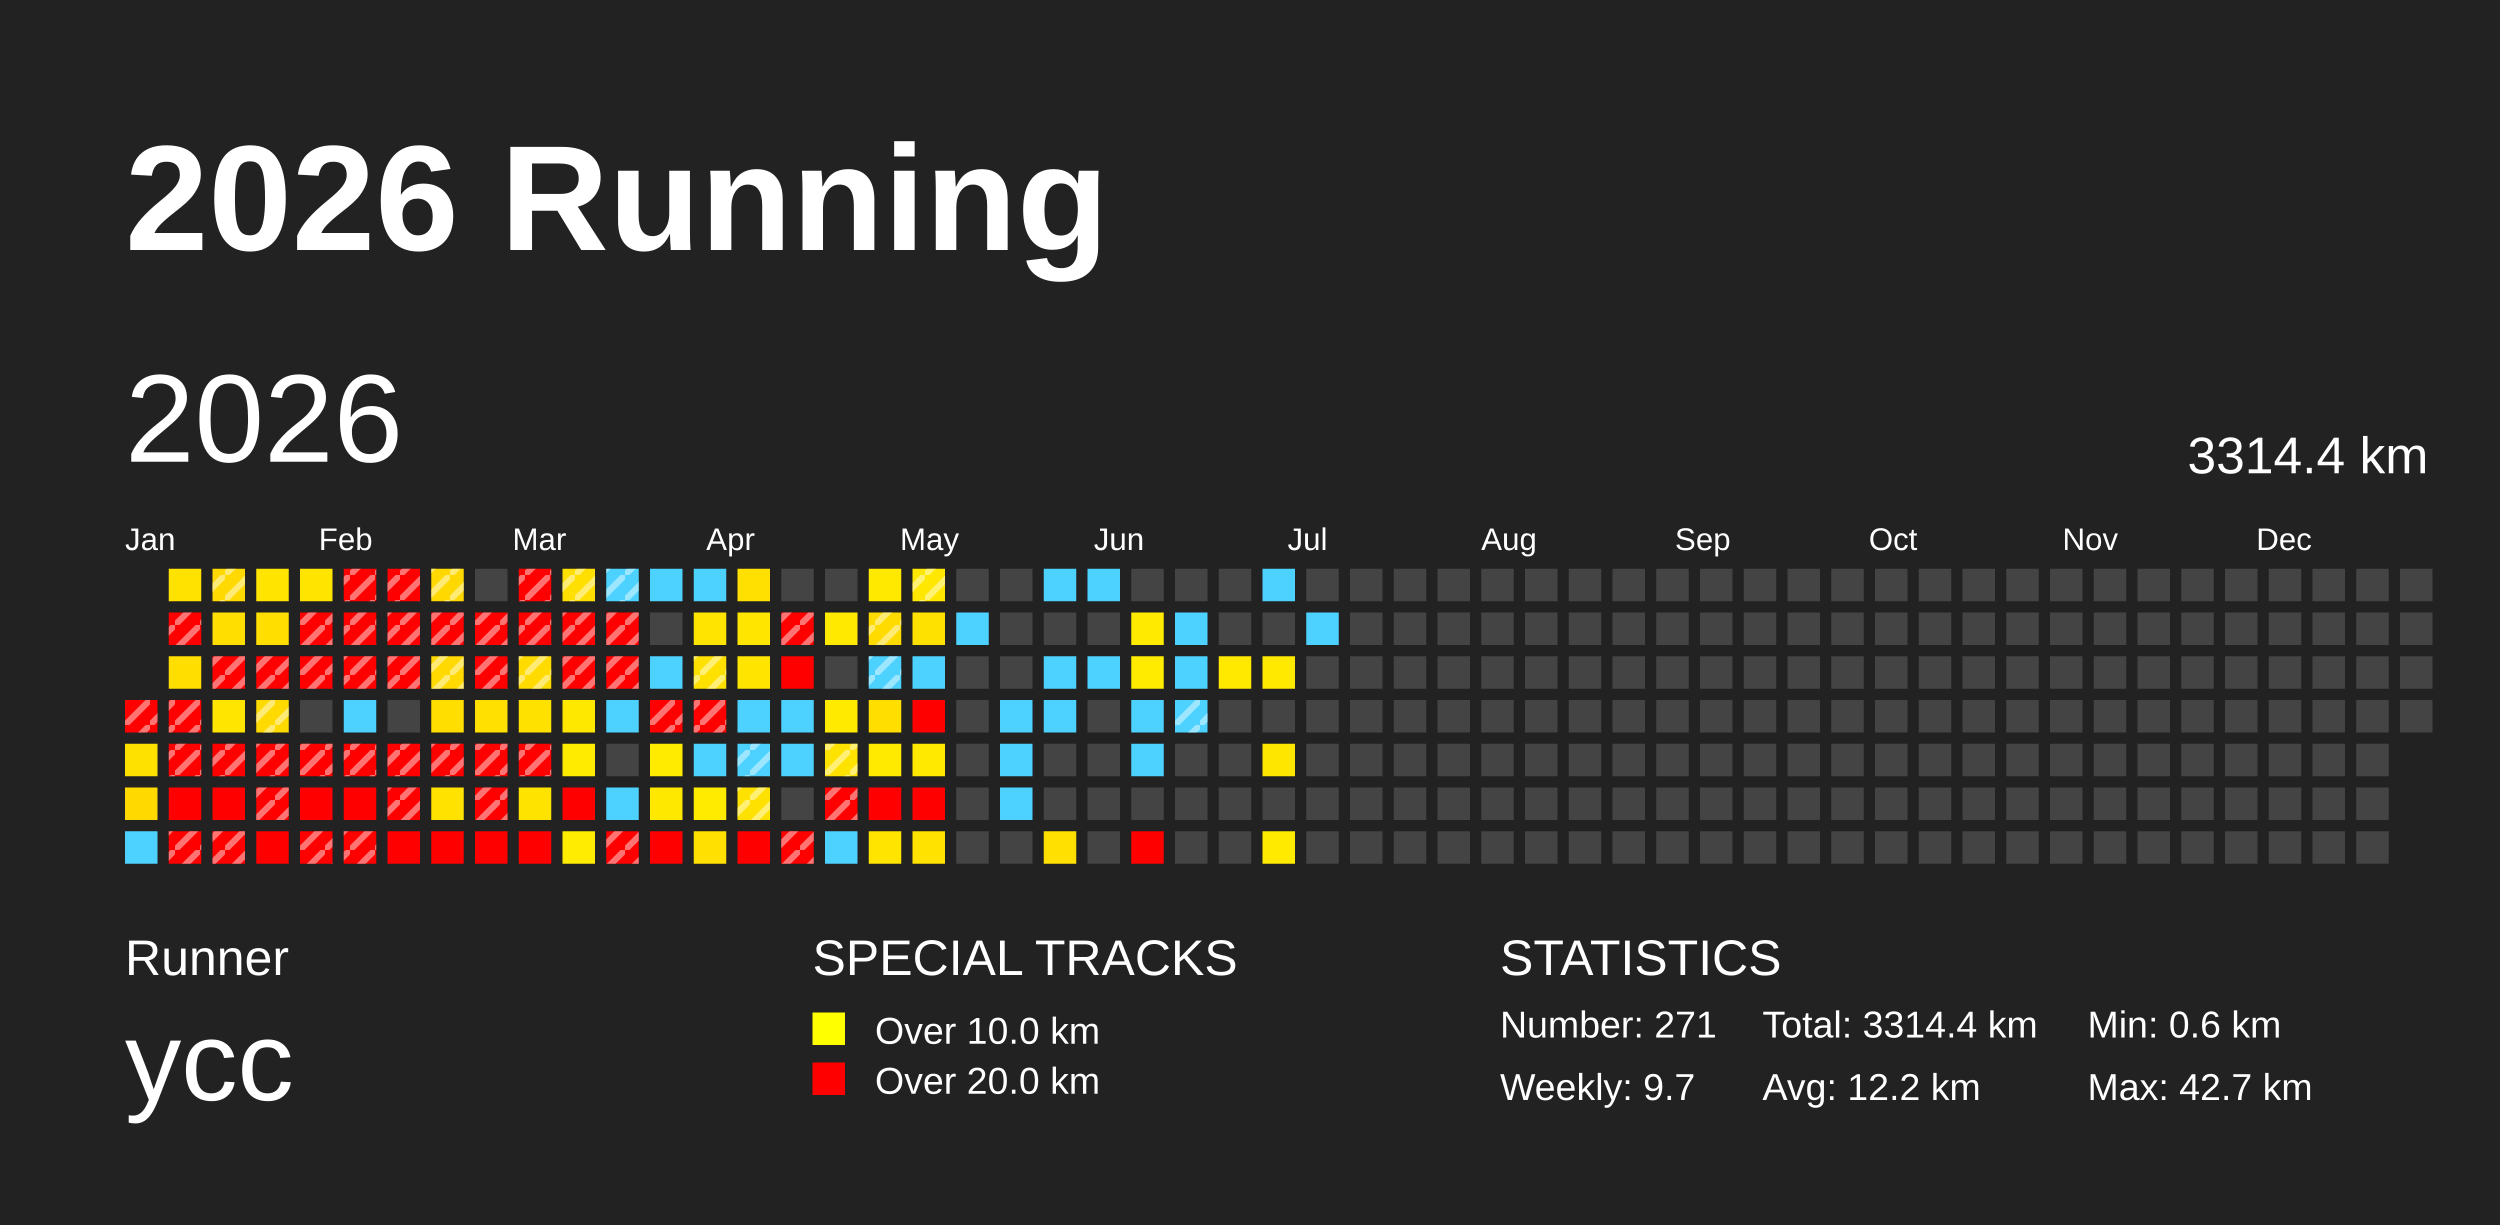
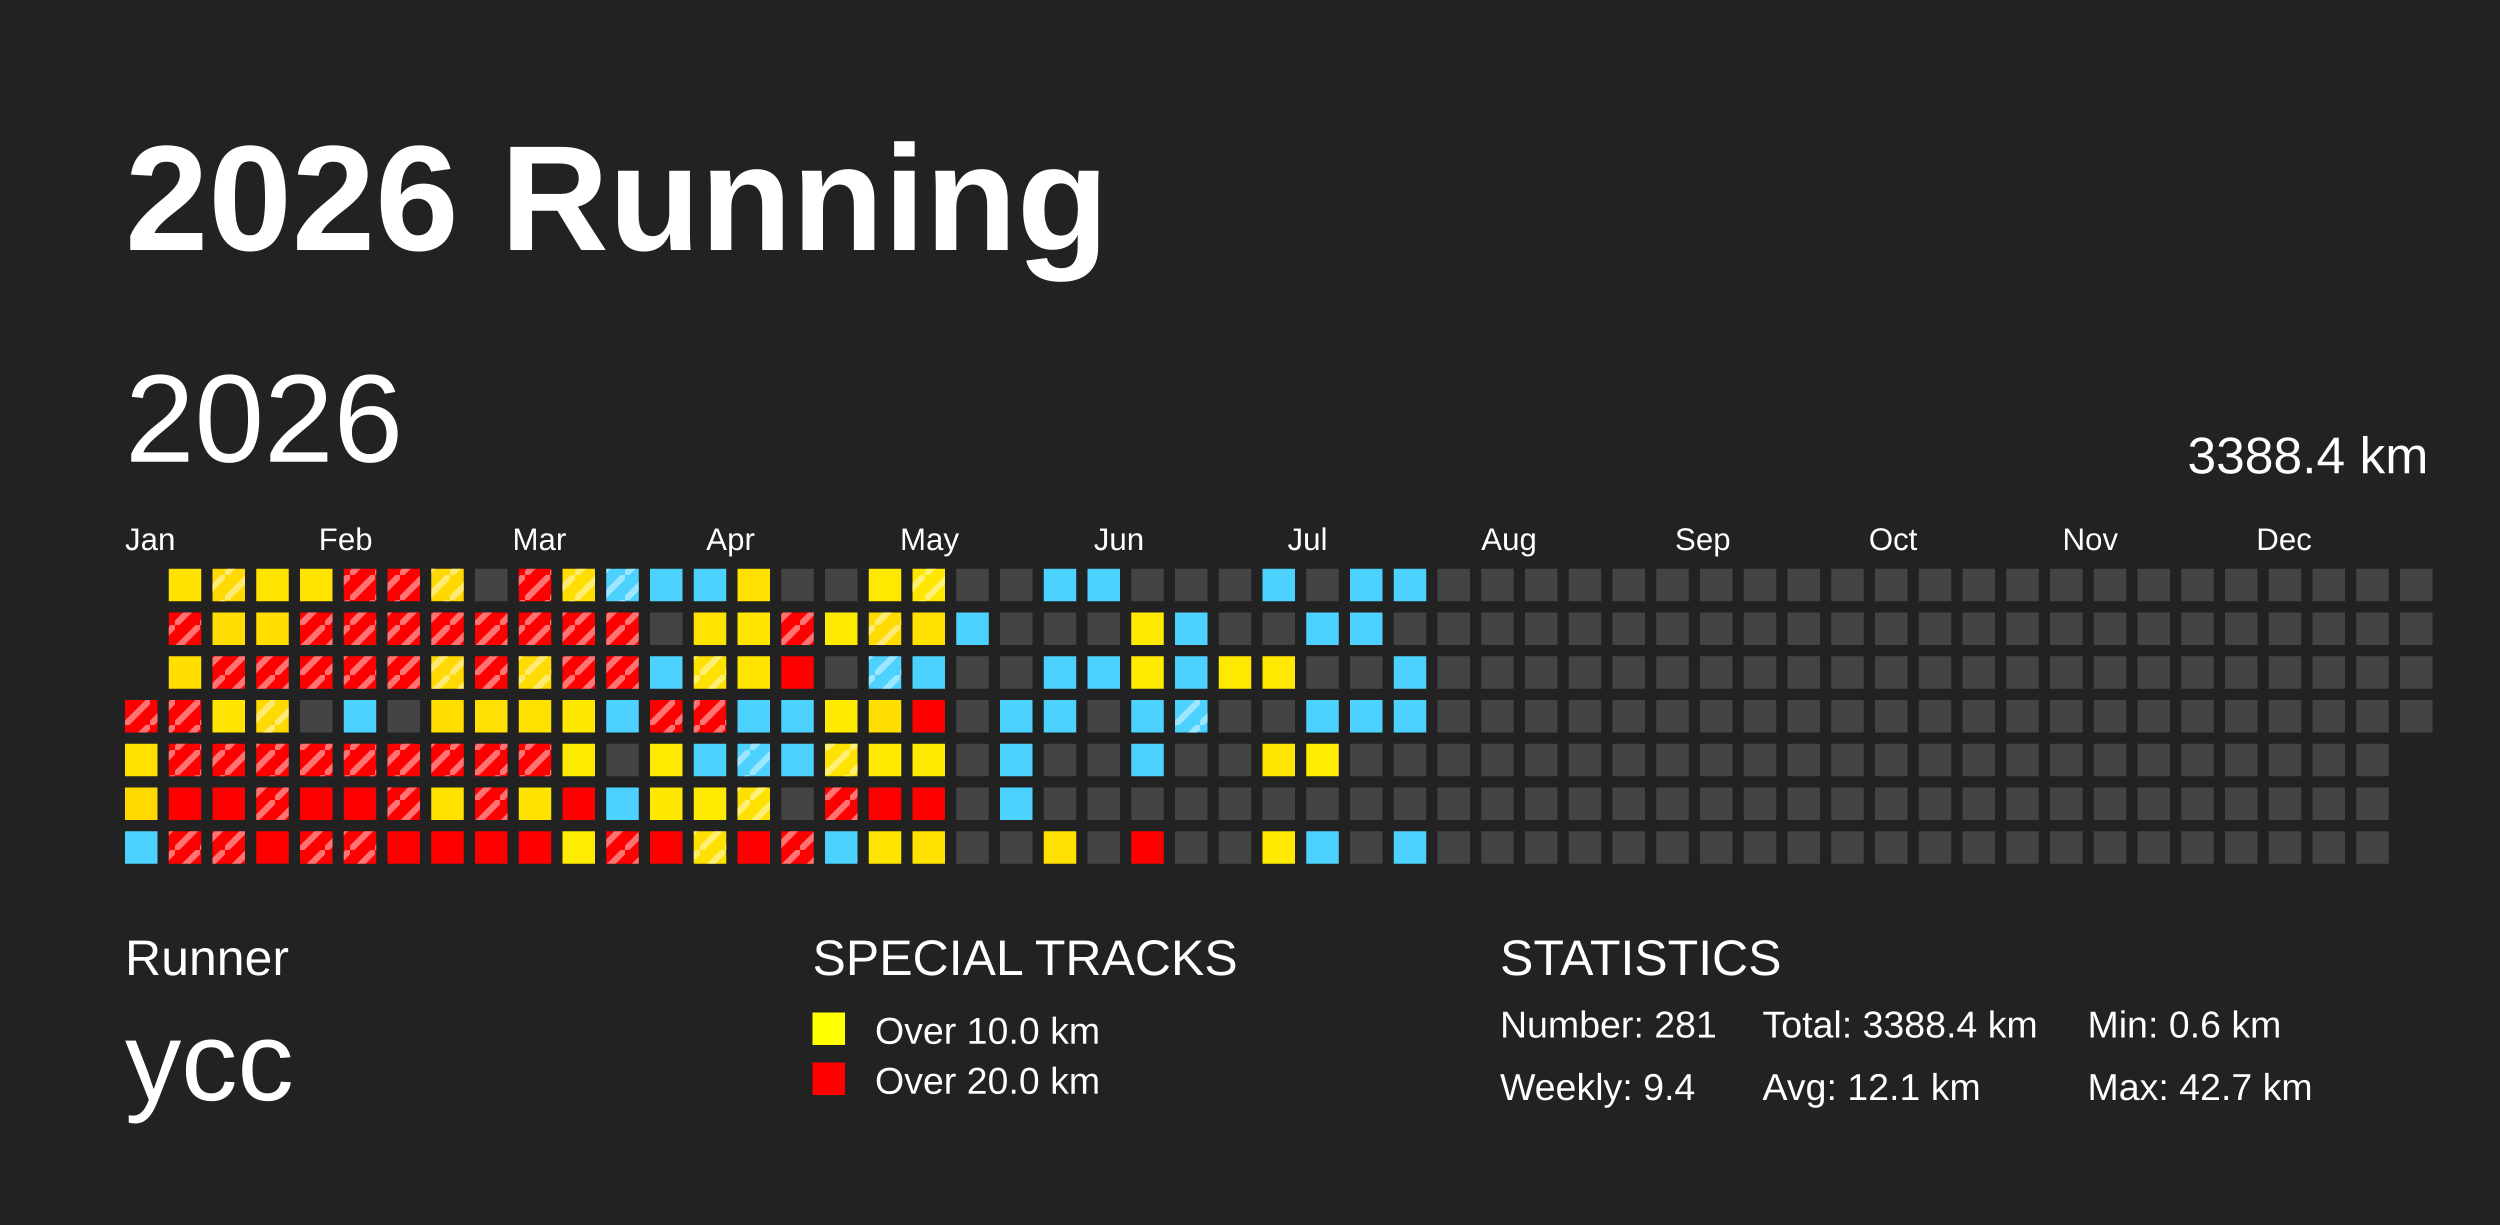
<svg xmlns="http://www.w3.org/2000/svg" baseProfile="full" height="98mm" version="1.1" viewBox="0,0,200,98" width="200mm">
  <defs>
    <pattern height="2" id="indoor-stripe" patternUnits="userSpaceOnUse" width="2">
      <line stroke="white" stroke-opacity="0.45" stroke-width="0.5" x1="0" x2="2" y1="2" y2="0" />
    </pattern>
  </defs>
  <rect fill="#222222" height="98" width="200" x="0" y="0" />
  <text fill="#FFFFFF" style="font-size:12px; font-family:Arial; font-weight:bold;" x="10" y="20">2026 Running</text>
  <text fill="#FFFFFF" style="font-size:4px; font-family:Arial" x="10" y="78">Runner</text>
  <text fill="#FFFFFF" style="font-size:9px; font-family:Arial" x="10" y="88">ycc</text>
  <text fill="#FFFFFF" style="font-size:4px; font-family:Arial" x="65" y="78">SPECIAL TRACKS</text>
  <rect fill="yellow" height="2.6" width="2.6" x="65" y="81" />
  <text fill="#FFFFFF" style="font-size:3px; font-family:Arial" x="70" y="83.5">Over 10.0 km</text>
  <rect fill="red" height="2.6" width="2.6" x="65" y="85" />
  <text fill="#FFFFFF" style="font-size:3px; font-family:Arial" x="70" y="87.5">Over 20.0 km</text>
  <text fill="#FFFFFF" style="font-size:4px; font-family:Arial" x="120" y="78">STATISTICS</text>
-   <text fill="#FFFFFF" style="font-size:3px; font-family:Arial" x="120" y="83">Number: 271</text>
-   <text fill="#FFFFFF" style="font-size:3px; font-family:Arial" x="120" y="88">Weekly: 9.7</text>
-   <text fill="#FFFFFF" style="font-size:3px; font-family:Arial" x="141" y="83">Total: 3314.4 km</text>
-   <text fill="#FFFFFF" style="font-size:3px; font-family:Arial" x="141" y="88">Avg: 12.2 km</text>
+   <text fill="#FFFFFF" style="font-size:3px; font-family:Arial" x="120" y="83">Number: 281</text>
+   <text fill="#FFFFFF" style="font-size:3px; font-family:Arial" x="120" y="88">Weekly: 9.4</text>
+   <text fill="#FFFFFF" style="font-size:3px; font-family:Arial" x="141" y="83">Total: 3388.4 km</text>
+   <text fill="#FFFFFF" style="font-size:3px; font-family:Arial" x="141" y="88">Avg: 12.1 km</text>
  <text fill="#FFFFFF" style="font-size:3px; font-family:Arial" x="167" y="83">Min: 0.6 km</text>
  <text fill="#FFFFFF" style="font-size:3px; font-family:Arial" x="167" y="88">Max: 42.7 km</text>
  <text dominant-baseline="hanging" fill="#FFFFFF" style="font-size:10.0px; font-family:Arial;" x="10" y="30">2026</text>
-   <text dominant-baseline="hanging" fill="#FFFFFF" style="font-size:4.125px; font-family:Arial;" x="175" y="35">3314.4 km</text>
+   <text dominant-baseline="hanging" fill="#FFFFFF" style="font-size:4.125px; font-family:Arial;" x="175" y="35">3388.4 km</text>
  <text fill="#FFFFFF" style="font-size:2.5px; font-family:Arial" x="10.0" y="44">Jan</text>
  <text fill="#FFFFFF" style="font-size:2.5px; font-family:Arial" x="25.5" y="44">Feb</text>
  <text fill="#FFFFFF" style="font-size:2.5px; font-family:Arial" x="41.0" y="44">Mar</text>
  <text fill="#FFFFFF" style="font-size:2.5px; font-family:Arial" x="56.5" y="44">Apr</text>
  <text fill="#FFFFFF" style="font-size:2.5px; font-family:Arial" x="72.0" y="44">May</text>
  <text fill="#FFFFFF" style="font-size:2.5px; font-family:Arial" x="87.5" y="44">Jun</text>
  <text fill="#FFFFFF" style="font-size:2.5px; font-family:Arial" x="103.0" y="44">Jul</text>
  <text fill="#FFFFFF" style="font-size:2.5px; font-family:Arial" x="118.5" y="44">Aug</text>
  <text fill="#FFFFFF" style="font-size:2.5px; font-family:Arial" x="134.0" y="44">Sep</text>
  <text fill="#FFFFFF" style="font-size:2.5px; font-family:Arial" x="149.5" y="44">Oct</text>
  <text fill="#FFFFFF" style="font-size:2.5px; font-family:Arial" x="165.0" y="44">Nov</text>
  <text fill="#FFFFFF" style="font-size:2.5px; font-family:Arial" x="180.5" y="44">Dec</text>
  <rect fill="red" height="2.6" width="2.6" x="10.0" y="56.0" />
  <rect fill="url(#indoor-stripe)" height="2.6" width="2.6" x="10.0" y="56.0" />
  <rect fill="#ffe100" height="2.6" width="2.6" x="10.0" y="59.5" />
  <rect fill="#ffd900" height="2.6" width="2.6" x="10.0" y="63.0" />
  <rect fill="#4dd2ff" height="2.6" width="2.6" x="10.0" y="66.5" />
  <rect fill="#ffe200" height="2.6" width="2.6" x="13.5" y="45.5" />
  <rect fill="red" height="2.6" width="2.6" x="13.5" y="49.0" />
  <rect fill="url(#indoor-stripe)" height="2.6" width="2.6" x="13.5" y="49.0" />
  <rect fill="#ffde00" height="2.6" width="2.6" x="13.5" y="52.5" />
  <rect fill="red" height="2.6" width="2.6" x="13.5" y="56.0" />
  <rect fill="url(#indoor-stripe)" height="2.6" width="2.6" x="13.5" y="56.0" />
  <rect fill="red" height="2.6" width="2.6" x="13.5" y="59.5" />
  <rect fill="url(#indoor-stripe)" height="2.6" width="2.6" x="13.5" y="59.5" />
  <rect fill="red" height="2.6" width="2.6" x="13.5" y="63.0" />
  <rect fill="red" height="2.6" width="2.6" x="13.5" y="66.5" />
  <rect fill="url(#indoor-stripe)" height="2.6" width="2.6" x="13.5" y="66.5" />
  <rect fill="#ffd900" height="2.6" width="2.6" x="17.0" y="45.5" />
  <rect fill="url(#indoor-stripe)" height="2.6" width="2.6" x="17.0" y="45.5" />
  <rect fill="#ffde00" height="2.6" width="2.6" x="17.0" y="49.0" />
  <rect fill="red" height="2.6" width="2.6" x="17.0" y="52.5" />
  <rect fill="url(#indoor-stripe)" height="2.6" width="2.6" x="17.0" y="52.5" />
  <rect fill="#ffe500" height="2.6" width="2.6" x="17.0" y="56.0" />
  <rect fill="red" height="2.6" width="2.6" x="17.0" y="59.5" />
  <rect fill="url(#indoor-stripe)" height="2.6" width="2.6" x="17.0" y="59.5" />
  <rect fill="red" height="2.6" width="2.6" x="17.0" y="63.0" />
  <rect fill="red" height="2.6" width="2.6" x="17.0" y="66.5" />
  <rect fill="url(#indoor-stripe)" height="2.6" width="2.6" x="17.0" y="66.5" />
  <rect fill="#ffe400" height="2.6" width="2.6" x="20.5" y="45.5" />
  <rect fill="#ffde00" height="2.6" width="2.6" x="20.5" y="49.0" />
  <rect fill="red" height="2.6" width="2.6" x="20.5" y="52.5" />
  <rect fill="url(#indoor-stripe)" height="2.6" width="2.6" x="20.5" y="52.5" />
  <rect fill="#ffda00" height="2.6" width="2.6" x="20.5" y="56.0" />
  <rect fill="url(#indoor-stripe)" height="2.6" width="2.6" x="20.5" y="56.0" />
  <rect fill="red" height="2.6" width="2.6" x="20.5" y="59.5" />
  <rect fill="url(#indoor-stripe)" height="2.6" width="2.6" x="20.5" y="59.5" />
  <rect fill="red" height="2.6" width="2.6" x="20.5" y="63.0" />
  <rect fill="url(#indoor-stripe)" height="2.6" width="2.6" x="20.5" y="63.0" />
  <rect fill="red" height="2.6" width="2.6" x="20.5" y="66.5" />
  <rect fill="#ffe400" height="2.6" width="2.6" x="24.0" y="45.5" />
  <rect fill="red" height="2.6" width="2.6" x="24.0" y="49.0" />
  <rect fill="url(#indoor-stripe)" height="2.6" width="2.6" x="24.0" y="49.0" />
  <rect fill="red" height="2.6" width="2.6" x="24.0" y="52.5" />
  <rect fill="url(#indoor-stripe)" height="2.6" width="2.6" x="24.0" y="52.5" />
  <rect fill="#444444" height="2.6" width="2.6" x="24.0" y="56.0" />
  <rect fill="red" height="2.6" width="2.6" x="24.0" y="59.5" />
  <rect fill="url(#indoor-stripe)" height="2.6" width="2.6" x="24.0" y="59.5" />
  <rect fill="red" height="2.6" width="2.6" x="24.0" y="63.0" />
  <rect fill="red" height="2.6" width="2.6" x="24.0" y="66.5" />
  <rect fill="url(#indoor-stripe)" height="2.6" width="2.6" x="24.0" y="66.5" />
  <rect fill="red" height="2.6" width="2.6" x="27.5" y="45.5" />
  <rect fill="url(#indoor-stripe)" height="2.6" width="2.6" x="27.5" y="45.5" />
  <rect fill="red" height="2.6" width="2.6" x="27.5" y="49.0" />
  <rect fill="url(#indoor-stripe)" height="2.6" width="2.6" x="27.5" y="49.0" />
  <rect fill="red" height="2.6" width="2.6" x="27.5" y="52.5" />
  <rect fill="url(#indoor-stripe)" height="2.6" width="2.6" x="27.5" y="52.5" />
  <rect fill="#4dd2ff" height="2.6" width="2.6" x="27.5" y="56.0" />
  <rect fill="red" height="2.6" width="2.6" x="27.5" y="59.5" />
  <rect fill="url(#indoor-stripe)" height="2.6" width="2.6" x="27.5" y="59.5" />
  <rect fill="red" height="2.6" width="2.6" x="27.5" y="63.0" />
  <rect fill="red" height="2.6" width="2.6" x="27.5" y="66.5" />
  <rect fill="url(#indoor-stripe)" height="2.6" width="2.6" x="27.5" y="66.5" />
  <rect fill="red" height="2.6" width="2.6" x="31.0" y="45.5" />
  <rect fill="url(#indoor-stripe)" height="2.6" width="2.6" x="31.0" y="45.5" />
  <rect fill="red" height="2.6" width="2.6" x="31.0" y="49.0" />
  <rect fill="url(#indoor-stripe)" height="2.6" width="2.6" x="31.0" y="49.0" />
  <rect fill="red" height="2.6" width="2.6" x="31.0" y="52.5" />
  <rect fill="url(#indoor-stripe)" height="2.6" width="2.6" x="31.0" y="52.5" />
  <rect fill="#444444" height="2.6" width="2.6" x="31.0" y="56.0" />
  <rect fill="red" height="2.6" width="2.6" x="31.0" y="59.5" />
  <rect fill="url(#indoor-stripe)" height="2.6" width="2.6" x="31.0" y="59.5" />
  <rect fill="red" height="2.6" width="2.6" x="31.0" y="63.0" />
  <rect fill="url(#indoor-stripe)" height="2.6" width="2.6" x="31.0" y="63.0" />
  <rect fill="red" height="2.6" width="2.6" x="31.0" y="66.5" />
  <rect fill="#ffd800" height="2.6" width="2.6" x="34.5" y="45.5" />
  <rect fill="url(#indoor-stripe)" height="2.6" width="2.6" x="34.5" y="45.5" />
  <rect fill="red" height="2.6" width="2.6" x="34.5" y="49.0" />
  <rect fill="url(#indoor-stripe)" height="2.6" width="2.6" x="34.5" y="49.0" />
  <rect fill="#ffd900" height="2.6" width="2.6" x="34.5" y="52.5" />
  <rect fill="url(#indoor-stripe)" height="2.6" width="2.6" x="34.5" y="52.5" />
  <rect fill="#ffde00" height="2.6" width="2.6" x="34.5" y="56.0" />
  <rect fill="red" height="2.6" width="2.6" x="34.5" y="59.5" />
  <rect fill="url(#indoor-stripe)" height="2.6" width="2.6" x="34.5" y="59.5" />
  <rect fill="#ffe200" height="2.6" width="2.6" x="34.5" y="63.0" />
  <rect fill="red" height="2.6" width="2.6" x="34.5" y="66.5" />
  <rect fill="#444444" height="2.6" width="2.6" x="38.0" y="45.5" />
  <rect fill="red" height="2.6" width="2.6" x="38.0" y="49.0" />
  <rect fill="url(#indoor-stripe)" height="2.6" width="2.6" x="38.0" y="49.0" />
  <rect fill="red" height="2.6" width="2.6" x="38.0" y="52.5" />
  <rect fill="url(#indoor-stripe)" height="2.6" width="2.6" x="38.0" y="52.5" />
  <rect fill="#ffe000" height="2.6" width="2.6" x="38.0" y="56.0" />
  <rect fill="red" height="2.6" width="2.6" x="38.0" y="59.5" />
  <rect fill="url(#indoor-stripe)" height="2.6" width="2.6" x="38.0" y="59.5" />
  <rect fill="red" height="2.6" width="2.6" x="38.0" y="63.0" />
  <rect fill="url(#indoor-stripe)" height="2.6" width="2.6" x="38.0" y="63.0" />
  <rect fill="red" height="2.6" width="2.6" x="38.0" y="66.5" />
  <rect fill="red" height="2.6" width="2.6" x="41.5" y="45.5" />
  <rect fill="url(#indoor-stripe)" height="2.6" width="2.6" x="41.5" y="45.5" />
  <rect fill="red" height="2.6" width="2.6" x="41.5" y="49.0" />
  <rect fill="url(#indoor-stripe)" height="2.6" width="2.6" x="41.5" y="49.0" />
  <rect fill="#ffdb00" height="2.6" width="2.6" x="41.5" y="52.5" />
  <rect fill="url(#indoor-stripe)" height="2.6" width="2.6" x="41.5" y="52.5" />
  <rect fill="#ffe100" height="2.6" width="2.6" x="41.5" y="56.0" />
  <rect fill="red" height="2.6" width="2.6" x="41.5" y="59.5" />
  <rect fill="url(#indoor-stripe)" height="2.6" width="2.6" x="41.5" y="59.5" />
  <rect fill="#ffe300" height="2.6" width="2.6" x="41.5" y="63.0" />
  <rect fill="red" height="2.6" width="2.6" x="41.5" y="66.5" />
  <rect fill="#ffdf00" height="2.6" width="2.6" x="45.0" y="45.5" />
  <rect fill="url(#indoor-stripe)" height="2.6" width="2.6" x="45.0" y="45.5" />
  <rect fill="red" height="2.6" width="2.6" x="45.0" y="49.0" />
  <rect fill="url(#indoor-stripe)" height="2.6" width="2.6" x="45.0" y="49.0" />
  <rect fill="red" height="2.6" width="2.6" x="45.0" y="52.5" />
  <rect fill="url(#indoor-stripe)" height="2.6" width="2.6" x="45.0" y="52.5" />
  <rect fill="#ffe800" height="2.6" width="2.6" x="45.0" y="56.0" />
  <rect fill="#ffeb00" height="2.6" width="2.6" x="45.0" y="59.5" />
  <rect fill="red" height="2.6" width="2.6" x="45.0" y="63.0" />
  <rect fill="#ffec00" height="2.6" width="2.6" x="45.0" y="66.5" />
  <rect fill="#4dd2ff" height="2.6" width="2.6" x="48.5" y="45.5" />
  <rect fill="url(#indoor-stripe)" height="2.6" width="2.6" x="48.5" y="45.5" />
  <rect fill="red" height="2.6" width="2.6" x="48.5" y="49.0" />
  <rect fill="url(#indoor-stripe)" height="2.6" width="2.6" x="48.5" y="49.0" />
  <rect fill="red" height="2.6" width="2.6" x="48.5" y="52.5" />
  <rect fill="url(#indoor-stripe)" height="2.6" width="2.6" x="48.5" y="52.5" />
  <rect fill="#4dd2ff" height="2.6" width="2.6" x="48.5" y="56.0" />
  <rect fill="#444444" height="2.6" width="2.6" x="48.5" y="59.5" />
  <rect fill="#4dd2ff" height="2.6" width="2.6" x="48.5" y="63.0" />
  <rect fill="red" height="2.6" width="2.6" x="48.5" y="66.5" />
  <rect fill="url(#indoor-stripe)" height="2.6" width="2.6" x="48.5" y="66.5" />
  <rect fill="#4dd2ff" height="2.6" width="2.6" x="52.0" y="45.5" />
  <rect fill="#444444" height="2.6" width="2.6" x="52.0" y="49.0" />
  <rect fill="#4dd2ff" height="2.6" width="2.6" x="52.0" y="52.5" />
  <rect fill="red" height="2.6" width="2.6" x="52.0" y="56.0" />
  <rect fill="url(#indoor-stripe)" height="2.6" width="2.6" x="52.0" y="56.0" />
  <rect fill="#ffeb00" height="2.6" width="2.6" x="52.0" y="59.5" />
  <rect fill="#ffe800" height="2.6" width="2.6" x="52.0" y="63.0" />
  <rect fill="red" height="2.6" width="2.6" x="52.0" y="66.5" />
  <rect fill="#4dd2ff" height="2.6" width="2.6" x="55.5" y="45.5" />
  <rect fill="#ffe400" height="2.6" width="2.6" x="55.5" y="49.0" />
  <rect fill="#ffe100" height="2.6" width="2.6" x="55.5" y="52.5" />
  <rect fill="url(#indoor-stripe)" height="2.6" width="2.6" x="55.5" y="52.5" />
  <rect fill="red" height="2.6" width="2.6" x="55.5" y="56.0" />
  <rect fill="url(#indoor-stripe)" height="2.6" width="2.6" x="55.5" y="56.0" />
  <rect fill="#4dd2ff" height="2.6" width="2.6" x="55.5" y="59.5" />
  <rect fill="#ffeb00" height="2.6" width="2.6" x="55.5" y="63.0" />
  <rect fill="#ffe000" height="2.6" width="2.6" x="55.5" y="66.5" />
+   <rect fill="url(#indoor-stripe)" height="2.6" width="2.6" x="55.5" y="66.5" />
  <rect fill="#ffe000" height="2.6" width="2.6" x="59.0" y="45.5" />
  <rect fill="#ffe500" height="2.6" width="2.6" x="59.0" y="49.0" />
  <rect fill="#ffe400" height="2.6" width="2.6" x="59.0" y="52.5" />
  <rect fill="#4dd2ff" height="2.6" width="2.6" x="59.0" y="56.0" />
  <rect fill="#4dd2ff" height="2.6" width="2.6" x="59.0" y="59.5" />
  <rect fill="url(#indoor-stripe)" height="2.6" width="2.6" x="59.0" y="59.5" />
  <rect fill="#ffe100" height="2.6" width="2.6" x="59.0" y="63.0" />
  <rect fill="url(#indoor-stripe)" height="2.6" width="2.6" x="59.0" y="63.0" />
  <rect fill="red" height="2.6" width="2.6" x="59.0" y="66.5" />
  <rect fill="#444444" height="2.6" width="2.6" x="62.5" y="45.5" />
  <rect fill="red" height="2.6" width="2.6" x="62.5" y="49.0" />
  <rect fill="url(#indoor-stripe)" height="2.6" width="2.6" x="62.5" y="49.0" />
  <rect fill="red" height="2.6" width="2.6" x="62.5" y="52.5" />
  <rect fill="#4dd2ff" height="2.6" width="2.6" x="62.5" y="56.0" />
  <rect fill="#4dd2ff" height="2.6" width="2.6" x="62.5" y="59.5" />
  <rect fill="#444444" height="2.6" width="2.6" x="62.5" y="63.0" />
  <rect fill="red" height="2.6" width="2.6" x="62.5" y="66.5" />
  <rect fill="url(#indoor-stripe)" height="2.6" width="2.6" x="62.5" y="66.5" />
  <rect fill="#444444" height="2.6" width="2.6" x="66.0" y="45.5" />
  <rect fill="#ffe900" height="2.6" width="2.6" x="66.0" y="49.0" />
  <rect fill="#444444" height="2.6" width="2.6" x="66.0" y="52.5" />
  <rect fill="#ffea00" height="2.6" width="2.6" x="66.0" y="56.0" />
  <rect fill="#ffe300" height="2.6" width="2.6" x="66.0" y="59.5" />
  <rect fill="url(#indoor-stripe)" height="2.6" width="2.6" x="66.0" y="59.5" />
  <rect fill="red" height="2.6" width="2.6" x="66.0" y="63.0" />
  <rect fill="url(#indoor-stripe)" height="2.6" width="2.6" x="66.0" y="63.0" />
  <rect fill="#4dd2ff" height="2.6" width="2.6" x="66.0" y="66.5" />
  <rect fill="#ffe900" height="2.6" width="2.6" x="69.5" y="45.5" />
  <rect fill="#ffdb00" height="2.6" width="2.6" x="69.5" y="49.0" />
  <rect fill="url(#indoor-stripe)" height="2.6" width="2.6" x="69.5" y="49.0" />
  <rect fill="#4dd2ff" height="2.6" width="2.6" x="69.5" y="52.5" />
  <rect fill="url(#indoor-stripe)" height="2.6" width="2.6" x="69.5" y="52.5" />
  <rect fill="#ffde00" height="2.6" width="2.6" x="69.5" y="56.0" />
  <rect fill="#ffea00" height="2.6" width="2.6" x="69.5" y="59.5" />
  <rect fill="red" height="2.6" width="2.6" x="69.5" y="63.0" />
  <rect fill="#ffe400" height="2.6" width="2.6" x="69.5" y="66.5" />
  <rect fill="#ffe700" height="2.6" width="2.6" x="73.0" y="45.5" />
  <rect fill="url(#indoor-stripe)" height="2.6" width="2.6" x="73.0" y="45.5" />
  <rect fill="#ffe100" height="2.6" width="2.6" x="73.0" y="49.0" />
  <rect fill="#4dd2ff" height="2.6" width="2.6" x="73.0" y="52.5" />
  <rect fill="red" height="2.6" width="2.6" x="73.0" y="56.0" />
  <rect fill="#ffe900" height="2.6" width="2.6" x="73.0" y="59.5" />
  <rect fill="red" height="2.6" width="2.6" x="73.0" y="63.0" />
  <rect fill="#ffe200" height="2.6" width="2.6" x="73.0" y="66.5" />
  <rect fill="#444444" height="2.6" width="2.6" x="76.5" y="45.5" />
  <rect fill="#4dd2ff" height="2.6" width="2.6" x="76.5" y="49.0" />
  <rect fill="#444444" height="2.6" width="2.6" x="76.5" y="52.5" />
  <rect fill="#444444" height="2.6" width="2.6" x="76.5" y="56.0" />
  <rect fill="#444444" height="2.6" width="2.6" x="76.5" y="59.5" />
  <rect fill="#444444" height="2.6" width="2.6" x="76.5" y="63.0" />
  <rect fill="#444444" height="2.6" width="2.6" x="76.5" y="66.5" />
  <rect fill="#444444" height="2.6" width="2.6" x="80.0" y="45.5" />
  <rect fill="#444444" height="2.6" width="2.6" x="80.0" y="49.0" />
  <rect fill="#444444" height="2.6" width="2.6" x="80.0" y="52.5" />
  <rect fill="#4dd2ff" height="2.6" width="2.6" x="80.0" y="56.0" />
  <rect fill="#4dd2ff" height="2.6" width="2.6" x="80.0" y="59.5" />
  <rect fill="#4dd2ff" height="2.6" width="2.6" x="80.0" y="63.0" />
  <rect fill="#444444" height="2.6" width="2.6" x="80.0" y="66.5" />
  <rect fill="#4dd2ff" height="2.6" width="2.6" x="83.5" y="45.5" />
  <rect fill="#444444" height="2.6" width="2.6" x="83.5" y="49.0" />
  <rect fill="#4dd2ff" height="2.6" width="2.6" x="83.5" y="52.5" />
  <rect fill="#4dd2ff" height="2.6" width="2.6" x="83.5" y="56.0" />
  <rect fill="#444444" height="2.6" width="2.6" x="83.5" y="59.5" />
  <rect fill="#444444" height="2.6" width="2.6" x="83.5" y="63.0" />
  <rect fill="#ffe000" height="2.6" width="2.6" x="83.5" y="66.5" />
  <rect fill="#4dd2ff" height="2.6" width="2.6" x="87.0" y="45.5" />
  <rect fill="#444444" height="2.6" width="2.6" x="87.0" y="49.0" />
  <rect fill="#4dd2ff" height="2.6" width="2.6" x="87.0" y="52.5" />
  <rect fill="#444444" height="2.6" width="2.6" x="87.0" y="56.0" />
  <rect fill="#444444" height="2.6" width="2.6" x="87.0" y="59.5" />
  <rect fill="#444444" height="2.6" width="2.6" x="87.0" y="63.0" />
  <rect fill="#444444" height="2.6" width="2.6" x="87.0" y="66.5" />
  <rect fill="#444444" height="2.6" width="2.6" x="90.5" y="45.5" />
  <rect fill="#ffea00" height="2.6" width="2.6" x="90.5" y="49.0" />
  <rect fill="#ffeb00" height="2.6" width="2.6" x="90.5" y="52.5" />
  <rect fill="#4dd2ff" height="2.6" width="2.6" x="90.5" y="56.0" />
  <rect fill="#4dd2ff" height="2.6" width="2.6" x="90.5" y="59.5" />
  <rect fill="#444444" height="2.6" width="2.6" x="90.5" y="63.0" />
  <rect fill="red" height="2.6" width="2.6" x="90.5" y="66.5" />
  <rect fill="#444444" height="2.6" width="2.6" x="94.0" y="45.5" />
  <rect fill="#4dd2ff" height="2.6" width="2.6" x="94.0" y="49.0" />
  <rect fill="#4dd2ff" height="2.6" width="2.6" x="94.0" y="52.5" />
  <rect fill="#4dd2ff" height="2.6" width="2.6" x="94.0" y="56.0" />
  <rect fill="url(#indoor-stripe)" height="2.6" width="2.6" x="94.0" y="56.0" />
  <rect fill="#444444" height="2.6" width="2.6" x="94.0" y="59.5" />
  <rect fill="#444444" height="2.6" width="2.6" x="94.0" y="63.0" />
  <rect fill="#444444" height="2.6" width="2.6" x="94.0" y="66.5" />
  <rect fill="#444444" height="2.6" width="2.6" x="97.5" y="45.5" />
  <rect fill="#444444" height="2.6" width="2.6" x="97.5" y="49.0" />
  <rect fill="#ffe900" height="2.6" width="2.6" x="97.5" y="52.5" />
  <rect fill="#444444" height="2.6" width="2.6" x="97.5" y="56.0" />
  <rect fill="#444444" height="2.6" width="2.6" x="97.5" y="59.5" />
  <rect fill="#444444" height="2.6" width="2.6" x="97.5" y="63.0" />
  <rect fill="#444444" height="2.6" width="2.6" x="97.5" y="66.5" />
  <rect fill="#4dd2ff" height="2.6" width="2.6" x="101.0" y="45.5" />
  <rect fill="#444444" height="2.6" width="2.6" x="101.0" y="49.0" />
  <rect fill="#ffe900" height="2.6" width="2.6" x="101.0" y="52.5" />
  <rect fill="#444444" height="2.6" width="2.6" x="101.0" y="56.0" />
  <rect fill="#ffe600" height="2.6" width="2.6" x="101.0" y="59.5" />
  <rect fill="#444444" height="2.6" width="2.6" x="101.0" y="63.0" />
  <rect fill="#ffea00" height="2.6" width="2.6" x="101.0" y="66.5" />
  <rect fill="#444444" height="2.6" width="2.6" x="104.5" y="45.5" />
  <rect fill="#4dd2ff" height="2.6" width="2.6" x="104.5" y="49.0" />
  <rect fill="#444444" height="2.6" width="2.6" x="104.5" y="52.5" />
-   <rect fill="#444444" height="2.6" width="2.6" x="104.5" y="56.0" />
-   <rect fill="#444444" height="2.6" width="2.6" x="104.5" y="59.5" />
+   <rect fill="#4dd2ff" height="2.6" width="2.6" x="104.5" y="56.0" />
+   <rect fill="#ffec00" height="2.6" width="2.6" x="104.5" y="59.5" />
  <rect fill="#444444" height="2.6" width="2.6" x="104.5" y="63.0" />
-   <rect fill="#444444" height="2.6" width="2.6" x="104.5" y="66.5" />
-   <rect fill="#444444" height="2.6" width="2.6" x="108.0" y="45.5" />
-   <rect fill="#444444" height="2.6" width="2.6" x="108.0" y="49.0" />
+   <rect fill="#4dd2ff" height="2.6" width="2.6" x="104.5" y="66.5" />
+   <rect fill="#4dd2ff" height="2.6" width="2.6" x="108.0" y="45.5" />
+   <rect fill="#4dd2ff" height="2.6" width="2.6" x="108.0" y="49.0" />
  <rect fill="#444444" height="2.6" width="2.6" x="108.0" y="52.5" />
-   <rect fill="#444444" height="2.6" width="2.6" x="108.0" y="56.0" />
+   <rect fill="#4dd2ff" height="2.6" width="2.6" x="108.0" y="56.0" />
  <rect fill="#444444" height="2.6" width="2.6" x="108.0" y="59.5" />
  <rect fill="#444444" height="2.6" width="2.6" x="108.0" y="63.0" />
  <rect fill="#444444" height="2.6" width="2.6" x="108.0" y="66.5" />
-   <rect fill="#444444" height="2.6" width="2.6" x="111.5" y="45.5" />
+   <rect fill="#4dd2ff" height="2.6" width="2.6" x="111.5" y="45.5" />
  <rect fill="#444444" height="2.6" width="2.6" x="111.5" y="49.0" />
-   <rect fill="#444444" height="2.6" width="2.6" x="111.5" y="52.5" />
-   <rect fill="#444444" height="2.6" width="2.6" x="111.5" y="56.0" />
+   <rect fill="#4dd2ff" height="2.6" width="2.6" x="111.5" y="52.5" />
+   <rect fill="#4dd2ff" height="2.6" width="2.6" x="111.5" y="56.0" />
  <rect fill="#444444" height="2.6" width="2.6" x="111.5" y="59.5" />
  <rect fill="#444444" height="2.6" width="2.6" x="111.5" y="63.0" />
-   <rect fill="#444444" height="2.6" width="2.6" x="111.5" y="66.5" />
+   <rect fill="#4dd2ff" height="2.6" width="2.6" x="111.5" y="66.5" />
  <rect fill="#444444" height="2.6" width="2.6" x="115.0" y="45.5" />
  <rect fill="#444444" height="2.6" width="2.6" x="115.0" y="49.0" />
  <rect fill="#444444" height="2.6" width="2.6" x="115.0" y="52.5" />
  <rect fill="#444444" height="2.6" width="2.6" x="115.0" y="56.0" />
  <rect fill="#444444" height="2.6" width="2.6" x="115.0" y="59.5" />
  <rect fill="#444444" height="2.6" width="2.6" x="115.0" y="63.0" />
  <rect fill="#444444" height="2.6" width="2.6" x="115.0" y="66.5" />
  <rect fill="#444444" height="2.6" width="2.6" x="118.5" y="45.5" />
  <rect fill="#444444" height="2.6" width="2.6" x="118.5" y="49.0" />
  <rect fill="#444444" height="2.6" width="2.6" x="118.5" y="52.5" />
  <rect fill="#444444" height="2.6" width="2.6" x="118.5" y="56.0" />
  <rect fill="#444444" height="2.6" width="2.6" x="118.5" y="59.5" />
  <rect fill="#444444" height="2.6" width="2.6" x="118.5" y="63.0" />
  <rect fill="#444444" height="2.6" width="2.6" x="118.5" y="66.5" />
  <rect fill="#444444" height="2.6" width="2.6" x="122.0" y="45.5" />
  <rect fill="#444444" height="2.6" width="2.6" x="122.0" y="49.0" />
  <rect fill="#444444" height="2.6" width="2.6" x="122.0" y="52.5" />
  <rect fill="#444444" height="2.6" width="2.6" x="122.0" y="56.0" />
  <rect fill="#444444" height="2.6" width="2.6" x="122.0" y="59.5" />
  <rect fill="#444444" height="2.6" width="2.6" x="122.0" y="63.0" />
  <rect fill="#444444" height="2.6" width="2.6" x="122.0" y="66.5" />
  <rect fill="#444444" height="2.6" width="2.6" x="125.5" y="45.5" />
  <rect fill="#444444" height="2.6" width="2.6" x="125.5" y="49.0" />
  <rect fill="#444444" height="2.6" width="2.6" x="125.5" y="52.5" />
  <rect fill="#444444" height="2.6" width="2.6" x="125.5" y="56.0" />
  <rect fill="#444444" height="2.6" width="2.6" x="125.5" y="59.5" />
  <rect fill="#444444" height="2.6" width="2.6" x="125.5" y="63.0" />
  <rect fill="#444444" height="2.6" width="2.6" x="125.5" y="66.5" />
  <rect fill="#444444" height="2.6" width="2.6" x="129.0" y="45.5" />
  <rect fill="#444444" height="2.6" width="2.6" x="129.0" y="49.0" />
  <rect fill="#444444" height="2.6" width="2.6" x="129.0" y="52.5" />
  <rect fill="#444444" height="2.6" width="2.6" x="129.0" y="56.0" />
  <rect fill="#444444" height="2.6" width="2.6" x="129.0" y="59.5" />
  <rect fill="#444444" height="2.6" width="2.6" x="129.0" y="63.0" />
  <rect fill="#444444" height="2.6" width="2.6" x="129.0" y="66.5" />
  <rect fill="#444444" height="2.6" width="2.6" x="132.5" y="45.5" />
  <rect fill="#444444" height="2.6" width="2.6" x="132.5" y="49.0" />
  <rect fill="#444444" height="2.6" width="2.6" x="132.5" y="52.5" />
  <rect fill="#444444" height="2.6" width="2.6" x="132.5" y="56.0" />
  <rect fill="#444444" height="2.6" width="2.6" x="132.5" y="59.5" />
  <rect fill="#444444" height="2.6" width="2.6" x="132.5" y="63.0" />
  <rect fill="#444444" height="2.6" width="2.6" x="132.5" y="66.5" />
  <rect fill="#444444" height="2.6" width="2.6" x="136.0" y="45.5" />
  <rect fill="#444444" height="2.6" width="2.6" x="136.0" y="49.0" />
  <rect fill="#444444" height="2.6" width="2.6" x="136.0" y="52.5" />
  <rect fill="#444444" height="2.6" width="2.6" x="136.0" y="56.0" />
  <rect fill="#444444" height="2.6" width="2.6" x="136.0" y="59.5" />
  <rect fill="#444444" height="2.6" width="2.6" x="136.0" y="63.0" />
  <rect fill="#444444" height="2.6" width="2.6" x="136.0" y="66.5" />
  <rect fill="#444444" height="2.6" width="2.6" x="139.5" y="45.5" />
  <rect fill="#444444" height="2.6" width="2.6" x="139.5" y="49.0" />
  <rect fill="#444444" height="2.6" width="2.6" x="139.5" y="52.5" />
  <rect fill="#444444" height="2.6" width="2.6" x="139.5" y="56.0" />
  <rect fill="#444444" height="2.6" width="2.6" x="139.5" y="59.5" />
  <rect fill="#444444" height="2.6" width="2.6" x="139.5" y="63.0" />
  <rect fill="#444444" height="2.6" width="2.6" x="139.5" y="66.5" />
  <rect fill="#444444" height="2.6" width="2.6" x="143.0" y="45.5" />
  <rect fill="#444444" height="2.6" width="2.6" x="143.0" y="49.0" />
  <rect fill="#444444" height="2.6" width="2.6" x="143.0" y="52.5" />
  <rect fill="#444444" height="2.6" width="2.6" x="143.0" y="56.0" />
  <rect fill="#444444" height="2.6" width="2.6" x="143.0" y="59.5" />
  <rect fill="#444444" height="2.6" width="2.6" x="143.0" y="63.0" />
  <rect fill="#444444" height="2.6" width="2.6" x="143.0" y="66.5" />
  <rect fill="#444444" height="2.6" width="2.6" x="146.5" y="45.5" />
  <rect fill="#444444" height="2.6" width="2.6" x="146.5" y="49.0" />
  <rect fill="#444444" height="2.6" width="2.6" x="146.5" y="52.5" />
  <rect fill="#444444" height="2.6" width="2.6" x="146.5" y="56.0" />
  <rect fill="#444444" height="2.6" width="2.6" x="146.5" y="59.5" />
  <rect fill="#444444" height="2.6" width="2.6" x="146.5" y="63.0" />
  <rect fill="#444444" height="2.6" width="2.6" x="146.5" y="66.5" />
  <rect fill="#444444" height="2.6" width="2.6" x="150.0" y="45.5" />
  <rect fill="#444444" height="2.6" width="2.6" x="150.0" y="49.0" />
  <rect fill="#444444" height="2.6" width="2.6" x="150.0" y="52.5" />
  <rect fill="#444444" height="2.6" width="2.6" x="150.0" y="56.0" />
  <rect fill="#444444" height="2.6" width="2.6" x="150.0" y="59.5" />
  <rect fill="#444444" height="2.6" width="2.6" x="150.0" y="63.0" />
  <rect fill="#444444" height="2.6" width="2.6" x="150.0" y="66.5" />
  <rect fill="#444444" height="2.6" width="2.6" x="153.5" y="45.5" />
  <rect fill="#444444" height="2.6" width="2.6" x="153.5" y="49.0" />
  <rect fill="#444444" height="2.6" width="2.6" x="153.5" y="52.5" />
  <rect fill="#444444" height="2.6" width="2.6" x="153.5" y="56.0" />
  <rect fill="#444444" height="2.6" width="2.6" x="153.5" y="59.5" />
  <rect fill="#444444" height="2.6" width="2.6" x="153.5" y="63.0" />
  <rect fill="#444444" height="2.6" width="2.6" x="153.5" y="66.5" />
  <rect fill="#444444" height="2.6" width="2.6" x="157.0" y="45.5" />
  <rect fill="#444444" height="2.6" width="2.6" x="157.0" y="49.0" />
  <rect fill="#444444" height="2.6" width="2.6" x="157.0" y="52.5" />
  <rect fill="#444444" height="2.6" width="2.6" x="157.0" y="56.0" />
  <rect fill="#444444" height="2.6" width="2.6" x="157.0" y="59.5" />
  <rect fill="#444444" height="2.6" width="2.6" x="157.0" y="63.0" />
  <rect fill="#444444" height="2.6" width="2.6" x="157.0" y="66.5" />
  <rect fill="#444444" height="2.6" width="2.6" x="160.5" y="45.5" />
  <rect fill="#444444" height="2.6" width="2.6" x="160.5" y="49.0" />
  <rect fill="#444444" height="2.6" width="2.6" x="160.5" y="52.5" />
  <rect fill="#444444" height="2.6" width="2.6" x="160.5" y="56.0" />
  <rect fill="#444444" height="2.6" width="2.6" x="160.5" y="59.5" />
  <rect fill="#444444" height="2.6" width="2.6" x="160.5" y="63.0" />
  <rect fill="#444444" height="2.6" width="2.6" x="160.5" y="66.5" />
  <rect fill="#444444" height="2.6" width="2.6" x="164.0" y="45.5" />
  <rect fill="#444444" height="2.6" width="2.6" x="164.0" y="49.0" />
  <rect fill="#444444" height="2.6" width="2.6" x="164.0" y="52.5" />
  <rect fill="#444444" height="2.6" width="2.6" x="164.0" y="56.0" />
  <rect fill="#444444" height="2.6" width="2.6" x="164.0" y="59.5" />
  <rect fill="#444444" height="2.6" width="2.6" x="164.0" y="63.0" />
  <rect fill="#444444" height="2.6" width="2.6" x="164.0" y="66.5" />
  <rect fill="#444444" height="2.6" width="2.6" x="167.5" y="45.5" />
  <rect fill="#444444" height="2.6" width="2.6" x="167.5" y="49.0" />
  <rect fill="#444444" height="2.6" width="2.6" x="167.5" y="52.5" />
  <rect fill="#444444" height="2.6" width="2.6" x="167.5" y="56.0" />
  <rect fill="#444444" height="2.6" width="2.6" x="167.5" y="59.5" />
  <rect fill="#444444" height="2.6" width="2.6" x="167.5" y="63.0" />
  <rect fill="#444444" height="2.6" width="2.6" x="167.5" y="66.5" />
  <rect fill="#444444" height="2.6" width="2.6" x="171.0" y="45.5" />
  <rect fill="#444444" height="2.6" width="2.6" x="171.0" y="49.0" />
  <rect fill="#444444" height="2.6" width="2.6" x="171.0" y="52.5" />
  <rect fill="#444444" height="2.6" width="2.6" x="171.0" y="56.0" />
  <rect fill="#444444" height="2.6" width="2.6" x="171.0" y="59.5" />
  <rect fill="#444444" height="2.6" width="2.6" x="171.0" y="63.0" />
  <rect fill="#444444" height="2.6" width="2.6" x="171.0" y="66.5" />
  <rect fill="#444444" height="2.6" width="2.6" x="174.5" y="45.5" />
  <rect fill="#444444" height="2.6" width="2.6" x="174.5" y="49.0" />
  <rect fill="#444444" height="2.6" width="2.6" x="174.5" y="52.5" />
  <rect fill="#444444" height="2.6" width="2.6" x="174.5" y="56.0" />
  <rect fill="#444444" height="2.6" width="2.6" x="174.5" y="59.5" />
  <rect fill="#444444" height="2.6" width="2.6" x="174.5" y="63.0" />
  <rect fill="#444444" height="2.6" width="2.6" x="174.5" y="66.5" />
  <rect fill="#444444" height="2.6" width="2.6" x="178.0" y="45.5" />
  <rect fill="#444444" height="2.6" width="2.6" x="178.0" y="49.0" />
  <rect fill="#444444" height="2.6" width="2.6" x="178.0" y="52.5" />
  <rect fill="#444444" height="2.6" width="2.6" x="178.0" y="56.0" />
  <rect fill="#444444" height="2.6" width="2.6" x="178.0" y="59.5" />
  <rect fill="#444444" height="2.6" width="2.6" x="178.0" y="63.0" />
  <rect fill="#444444" height="2.6" width="2.6" x="178.0" y="66.5" />
  <rect fill="#444444" height="2.6" width="2.6" x="181.5" y="45.5" />
  <rect fill="#444444" height="2.6" width="2.6" x="181.5" y="49.0" />
  <rect fill="#444444" height="2.6" width="2.6" x="181.5" y="52.5" />
  <rect fill="#444444" height="2.6" width="2.6" x="181.5" y="56.0" />
  <rect fill="#444444" height="2.6" width="2.6" x="181.5" y="59.5" />
  <rect fill="#444444" height="2.6" width="2.6" x="181.5" y="63.0" />
  <rect fill="#444444" height="2.6" width="2.6" x="181.5" y="66.5" />
  <rect fill="#444444" height="2.6" width="2.6" x="185.0" y="45.5" />
  <rect fill="#444444" height="2.6" width="2.6" x="185.0" y="49.0" />
  <rect fill="#444444" height="2.6" width="2.6" x="185.0" y="52.5" />
  <rect fill="#444444" height="2.6" width="2.6" x="185.0" y="56.0" />
  <rect fill="#444444" height="2.6" width="2.6" x="185.0" y="59.5" />
  <rect fill="#444444" height="2.6" width="2.6" x="185.0" y="63.0" />
  <rect fill="#444444" height="2.6" width="2.6" x="185.0" y="66.5" />
  <rect fill="#444444" height="2.6" width="2.6" x="188.5" y="45.5" />
  <rect fill="#444444" height="2.6" width="2.6" x="188.5" y="49.0" />
  <rect fill="#444444" height="2.6" width="2.6" x="188.5" y="52.5" />
  <rect fill="#444444" height="2.6" width="2.6" x="188.5" y="56.0" />
  <rect fill="#444444" height="2.6" width="2.6" x="188.5" y="59.5" />
  <rect fill="#444444" height="2.6" width="2.6" x="188.5" y="63.0" />
  <rect fill="#444444" height="2.6" width="2.6" x="188.5" y="66.5" />
  <rect fill="#444444" height="2.6" width="2.6" x="192.0" y="45.5" />
  <rect fill="#444444" height="2.6" width="2.6" x="192.0" y="49.0" />
  <rect fill="#444444" height="2.6" width="2.6" x="192.0" y="52.5" />
  <rect fill="#444444" height="2.6" width="2.6" x="192.0" y="56.0" />
</svg>
